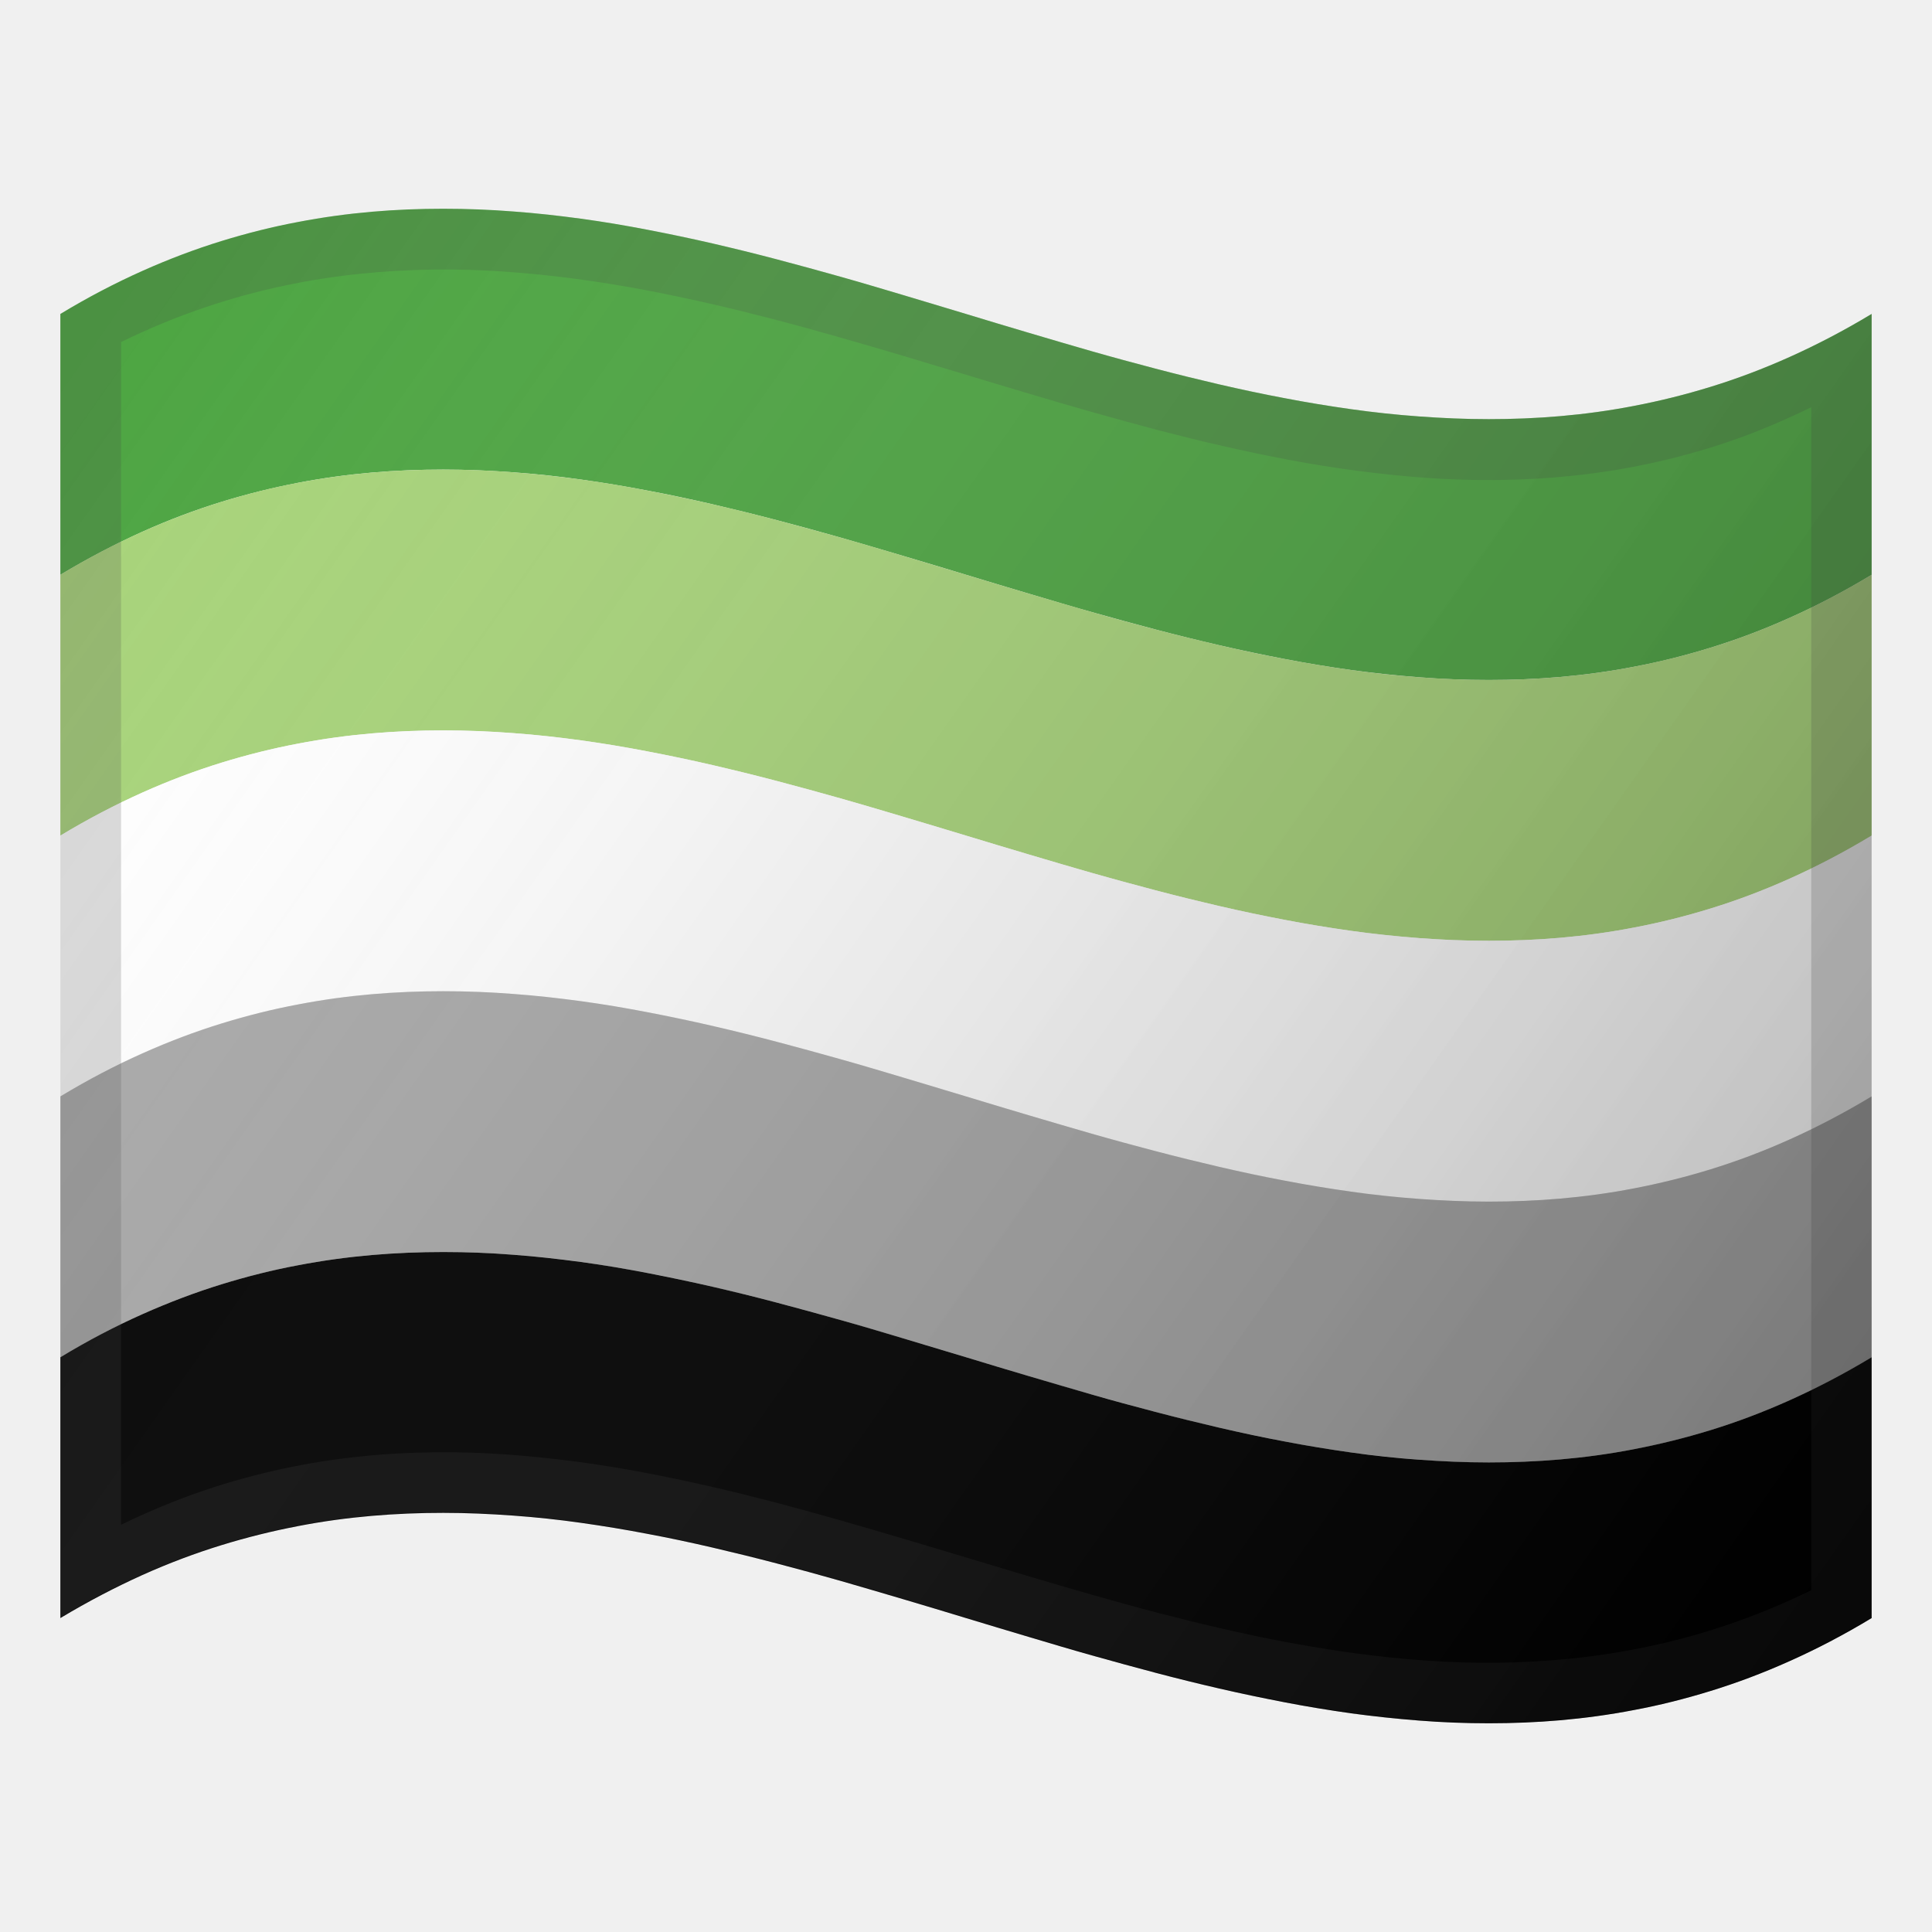
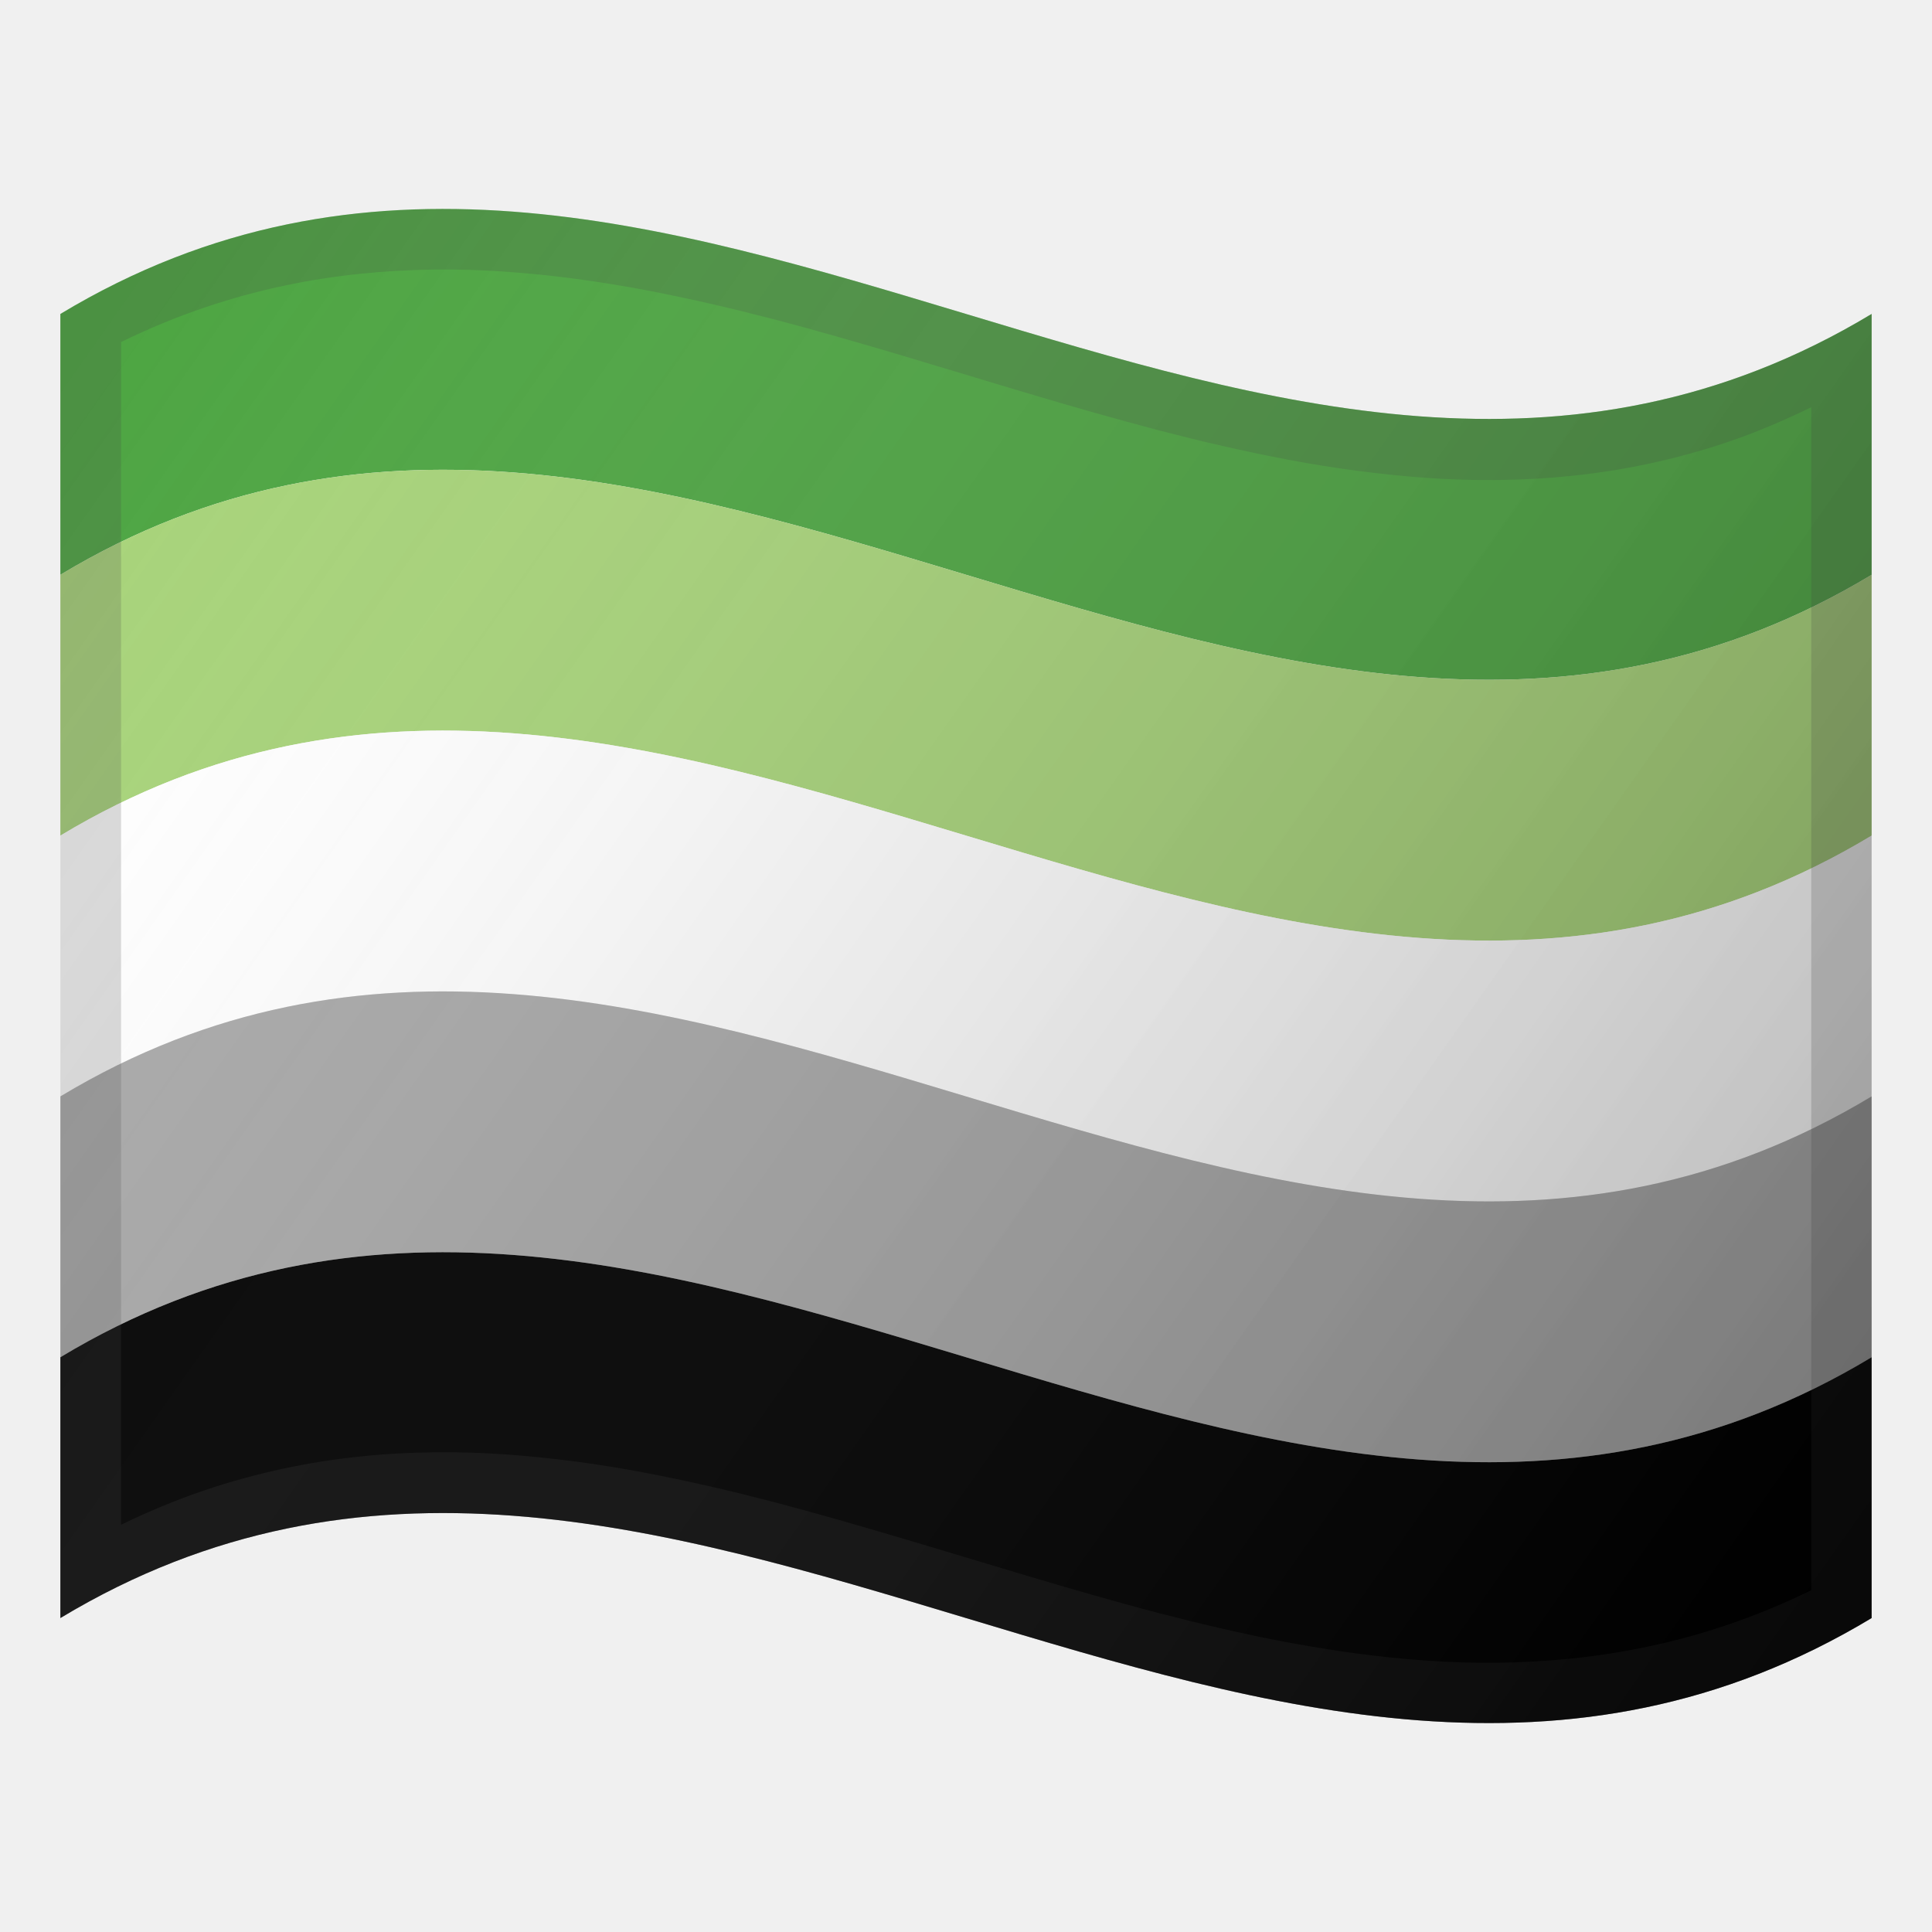
<svg xmlns="http://www.w3.org/2000/svg" enable-background="new 0 0 128 128" viewBox="0 0 128 128">
  <linearGradient id="b" x1="-153" x2="-85.917" y1="-607.79" y2="-607.79" gradientUnits="userSpaceOnUse">
    <stop stop-color="#fff" stop-opacity="0" offset="0" />
    <stop stop-opacity=".287" offset=".287" />
    <stop offset=".525" />
    <stop stop-opacity=".249" offset=".753" />
    <stop stop-color="#fff" stop-opacity="0" offset="1" />
  </linearGradient>
  <rect x="-153" y="-651.76" width="67.08" height="87.93" fill="url(#b)" opacity=".2" />
-   <path d="m124 38.08c-1.85 1.12-3.66 2.06-5.43 2.85-1.78 0.8-3.52 1.45-5.24 1.98s-3.4 0.95-5.06 1.26c-1.66 0.32-3.29 0.54-4.89 0.68s-3.19 0.2-4.75 0.2-3.1-0.06-4.62-0.18-3.02-0.28-4.5-0.48c-1.48-0.21-2.95-0.45-4.4-0.73s-2.89-0.58-4.32-0.91-2.85-0.68-4.25-1.05c-1.41-0.37-2.81-0.76-4.21-1.15s-2.79-0.81-4.17-1.22c-1.39-0.41-2.77-0.83-4.16-1.25-1.38-0.42-2.77-0.84-4.16-1.25s-2.78-0.82-4.17-1.22c-1.4-0.4-2.8-0.78-4.21-1.15s-2.83-0.72-4.25-1.05-2.87-0.64-4.32-0.91c-1.45-0.28-2.92-0.52-4.4-0.73s-2.98-0.37-4.5-0.48-3.06-0.18-4.62-0.18-3.14 0.06-4.75 0.2-3.24 0.36-4.89 0.68c-1.66 0.32-3.34 0.73-5.06 1.26s-3.46 1.18-5.24 1.98c-1.77 0.8-3.58 1.74-5.43 2.85v-17.28c1.85-1.12 3.66-2.06 5.43-2.85s3.52-1.45 5.24-1.98 3.4-0.95 5.06-1.26c1.66-0.32 3.29-0.54 4.89-0.68 1.61-0.14 3.19-0.2 4.75-0.2s3.1 0.06 4.62 0.18c1.52 0.11 3.02 0.28 4.5 0.48s2.95 0.45 4.4 0.73 2.89 0.58 4.32 0.91 2.85 0.68 4.25 1.05c1.41 0.37 2.81 0.76 4.21 1.15s2.79 0.81 4.17 1.22 2.77 0.83 4.16 1.25c1.38 0.42 2.77 0.84 4.16 1.25s2.78 0.82 4.17 1.22 2.8 0.78 4.21 1.15 2.83 0.72 4.25 1.05c1.43 0.33 2.87 0.64 4.32 0.91 1.45 0.28 2.92 0.52 4.4 0.73s2.98 0.37 4.5 0.48 3.06 0.18 4.62 0.18 3.14-0.06 4.75-0.2 3.24-0.36 4.89-0.68c1.66-0.32 3.34-0.73 5.06-1.26s3.46-1.18 5.24-1.98 3.59-1.74 5.43-2.85v17.28z" fill="#4DA542" />
-   <path d="m124 55.36c-1.85 1.12-3.66 2.06-5.43 2.85-1.78 0.8-3.52 1.45-5.24 1.98s-3.4 0.95-5.06 1.26c-1.66 0.32-3.29 0.54-4.89 0.68s-3.19 0.2-4.75 0.2-3.1-0.06-4.62-0.18-3.02-0.28-4.5-0.48c-1.48-0.21-2.95-0.45-4.4-0.73s-2.89-0.58-4.32-0.91-2.85-0.68-4.25-1.05c-1.41-0.37-2.81-0.76-4.21-1.15s-2.79-0.81-4.17-1.22c-1.39-0.41-2.77-0.83-4.16-1.25-1.38-0.42-2.77-0.84-4.16-1.25s-2.78-0.82-4.17-1.22c-1.4-0.4-2.8-0.78-4.21-1.15s-2.83-0.72-4.25-1.05-2.87-0.64-4.32-0.91c-1.45-0.28-2.92-0.52-4.4-0.73s-2.98-0.37-4.5-0.48-3.06-0.18-4.62-0.18-3.14 0.06-4.75 0.2-3.24 0.36-4.89 0.68c-1.66 0.32-3.34 0.73-5.06 1.26s-3.46 1.18-5.24 1.98c-1.77 0.8-3.58 1.74-5.43 2.85v-17.28c1.85-1.12 3.66-2.06 5.43-2.85s3.52-1.45 5.24-1.98 3.4-0.95 5.06-1.26c1.66-0.32 3.29-0.54 4.89-0.68 1.61-0.14 3.19-0.2 4.75-0.2s3.1 0.06 4.62 0.18c1.52 0.11 3.02 0.28 4.5 0.48s2.95 0.45 4.4 0.73 2.89 0.58 4.32 0.91 2.85 0.68 4.25 1.05c1.41 0.37 2.81 0.76 4.21 1.15s2.79 0.81 4.17 1.22 2.77 0.83 4.16 1.25c1.38 0.42 2.77 0.84 4.16 1.25s2.78 0.82 4.17 1.22 2.8 0.78 4.21 1.15 2.83 0.72 4.25 1.05c1.43 0.33 2.87 0.64 4.32 0.91 1.45 0.28 2.92 0.52 4.4 0.73s2.98 0.37 4.5 0.48 3.06 0.18 4.62 0.18 3.14-0.06 4.75-0.2 3.24-0.36 4.89-0.68c1.66-0.32 3.34-0.73 5.06-1.26s3.46-1.18 5.24-1.98 3.59-1.74 5.43-2.85v17.28z" fill="#A7D379" />
-   <path d="m124 72.64c-1.85 1.12-3.66 2.06-5.43 2.85-1.78 0.8-3.52 1.45-5.24 1.98s-3.4 0.95-5.06 1.26c-1.66 0.32-3.29 0.54-4.89 0.68s-3.19 0.2-4.75 0.2-3.1-0.06-4.62-0.18-3.02-0.28-4.5-0.48c-1.48-0.21-2.95-0.45-4.4-0.73s-2.89-0.58-4.32-0.91-2.85-0.68-4.25-1.05c-1.41-0.37-2.81-0.76-4.21-1.15s-2.79-0.81-4.17-1.22c-1.39-0.41-2.77-0.83-4.16-1.25-1.38-0.42-2.77-0.84-4.16-1.25s-2.78-0.82-4.17-1.22c-1.4-0.4-2.8-0.78-4.21-1.15s-2.83-0.72-4.25-1.05-2.87-0.64-4.32-0.91c-1.45-0.28-2.92-0.52-4.4-0.73s-2.98-0.37-4.5-0.48-3.06-0.18-4.62-0.18-3.14 0.06-4.75 0.2-3.24 0.36-4.89 0.68c-1.66 0.32-3.34 0.73-5.06 1.26s-3.46 1.18-5.24 1.98c-1.77 0.8-3.58 1.74-5.43 2.85v-17.28c1.85-1.12 3.66-2.06 5.43-2.85s3.52-1.45 5.24-1.98 3.4-0.95 5.06-1.26c1.66-0.32 3.29-0.54 4.89-0.68 1.61-0.14 3.19-0.2 4.75-0.2s3.1 0.06 4.62 0.18c1.52 0.11 3.02 0.28 4.5 0.48s2.95 0.45 4.4 0.73 2.89 0.58 4.32 0.91 2.85 0.68 4.25 1.05c1.41 0.37 2.81 0.76 4.21 1.15s2.79 0.81 4.17 1.22 2.77 0.83 4.16 1.25c1.38 0.42 2.77 0.84 4.16 1.25s2.78 0.82 4.17 1.22 2.8 0.78 4.21 1.15 2.83 0.72 4.25 1.05c1.43 0.33 2.87 0.64 4.32 0.91 1.45 0.28 2.92 0.52 4.4 0.73s2.98 0.37 4.5 0.48 3.06 0.18 4.62 0.18 3.14-0.06 4.75-0.2 3.24-0.36 4.89-0.68c1.66-0.32 3.34-0.73 5.06-1.26s3.46-1.18 5.24-1.98 3.59-1.74 5.43-2.85v17.28z" fill="#FFF" />
-   <path d="m124 89.92c-1.85 1.12-3.66 2.06-5.43 2.85-1.78 0.8-3.52 1.45-5.24 1.98s-3.4 0.95-5.06 1.26c-1.66 0.32-3.29 0.54-4.89 0.68s-3.19 0.2-4.75 0.2-3.1-0.06-4.62-0.18-3.02-0.28-4.5-0.48c-1.48-0.21-2.95-0.45-4.4-0.73s-2.89-0.58-4.32-0.91-2.85-0.68-4.25-1.05c-1.41-0.37-2.81-0.76-4.21-1.15s-2.79-0.81-4.17-1.22c-1.39-0.41-2.77-0.83-4.16-1.25-1.38-0.42-2.77-0.84-4.16-1.25s-2.78-0.82-4.17-1.22c-1.4-0.4-2.8-0.78-4.21-1.15s-2.83-0.72-4.25-1.05-2.87-0.64-4.32-0.91c-1.45-0.28-2.92-0.52-4.4-0.73s-2.98-0.37-4.5-0.48-3.06-0.18-4.62-0.18-3.14 0.06-4.75 0.2-3.24 0.36-4.89 0.68c-1.66 0.32-3.34 0.73-5.06 1.26s-3.46 1.18-5.24 1.98c-1.77 0.8-3.58 1.74-5.43 2.85v-17.28c1.85-1.12 3.66-2.06 5.43-2.85s3.52-1.45 5.24-1.98 3.4-0.95 5.06-1.26c1.66-0.32 3.29-0.54 4.89-0.68 1.61-0.14 3.19-0.2 4.75-0.2s3.1 0.06 4.62 0.18c1.52 0.11 3.02 0.28 4.5 0.48s2.95 0.45 4.4 0.73 2.89 0.58 4.32 0.91 2.85 0.68 4.25 1.05c1.41 0.37 2.81 0.76 4.21 1.15s2.79 0.81 4.17 1.22 2.77 0.83 4.16 1.25c1.38 0.42 2.77 0.84 4.16 1.25s2.78 0.82 4.17 1.22 2.8 0.78 4.21 1.15 2.83 0.72 4.25 1.05c1.43 0.33 2.87 0.64 4.32 0.91 1.45 0.28 2.92 0.52 4.4 0.73s2.98 0.37 4.5 0.48 3.06 0.18 4.62 0.18 3.14-0.06 4.75-0.2 3.24-0.36 4.89-0.68c1.66-0.32 3.34-0.73 5.06-1.26s3.46-1.18 5.24-1.98 3.59-1.74 5.43-2.85v17.28z" fill="#A9A9A9" />
-   <path d="m124 107.20c-1.85 1.12-3.66 2.06-5.43 2.85-1.78 0.8-3.52 1.45-5.24 1.98s-3.4 0.95-5.06 1.26c-1.66 0.32-3.29 0.54-4.89 0.68s-3.19 0.2-4.75 0.2-3.1-0.06-4.62-0.18-3.02-0.28-4.5-0.48c-1.48-0.21-2.95-0.45-4.4-0.73s-2.89-0.58-4.32-0.91-2.85-0.68-4.25-1.05c-1.41-0.37-2.81-0.76-4.21-1.15s-2.79-0.81-4.17-1.22c-1.39-0.41-2.77-0.83-4.16-1.25-1.38-0.42-2.77-0.84-4.16-1.25s-2.78-0.82-4.17-1.22c-1.4-0.4-2.8-0.78-4.21-1.15s-2.83-0.72-4.25-1.05-2.87-0.64-4.32-0.91c-1.45-0.28-2.92-0.52-4.4-0.73s-2.98-0.37-4.5-0.48-3.06-0.18-4.62-0.18-3.14 0.06-4.75 0.2-3.24 0.36-4.89 0.68c-1.66 0.32-3.34 0.73-5.06 1.26s-3.46 1.18-5.24 1.98c-1.77 0.8-3.58 1.74-5.43 2.85v-17.28c1.85-1.12 3.66-2.06 5.43-2.85s3.52-1.45 5.24-1.98 3.4-0.95 5.06-1.26c1.66-0.32 3.29-0.54 4.89-0.68 1.61-0.14 3.19-0.2 4.75-0.2s3.1 0.06 4.62 0.18c1.52 0.11 3.02 0.28 4.5 0.48s2.95 0.45 4.4 0.73 2.89 0.58 4.32 0.91 2.85 0.68 4.25 1.05c1.41 0.37 2.81 0.76 4.21 1.15s2.79 0.81 4.17 1.22 2.77 0.83 4.16 1.25c1.38 0.42 2.77 0.84 4.16 1.25s2.78 0.82 4.17 1.22 2.8 0.78 4.21 1.15 2.83 0.72 4.25 1.05c1.43 0.33 2.87 0.64 4.32 0.91 1.45 0.28 2.92 0.52 4.4 0.73s2.98 0.37 4.5 0.48 3.06 0.18 4.62 0.18 3.14-0.06 4.75-0.2 3.24-0.36 4.89-0.68c1.66-0.32 3.34-0.73 5.06-1.26s3.46-1.18 5.24-1.98 3.59-1.74 5.43-2.85v17.28z" />
-   <g opacity=".2">
-     <path d="m120 26.98v5.44 4.72 4.48s0 3.06 0 4.72v5.44 5.33s0 3.2 0 4.69v4.37 4.37 4.69s0 3.41 0 5.33v5.44s0 3.21 0 4.72v4.48 4.72s0 3.45 0 5.44c-1.87 0.91-3.69 1.66-5.49 2.27-1.79 0.61-3.55 1.09-5.27 1.45s-3.42 0.63-5.08 0.8-3.3 0.26-4.9 0.28-3.19-0.03-4.75-0.14-3.09-0.27-4.61-0.47-3.01-0.45-4.49-0.72-2.95-0.59-4.4-0.92-2.89-0.69-4.32-1.06-2.85-0.77-4.26-1.17-2.82-0.81-4.22-1.23l-4.2-1.26c-1.4-0.42-2.8-0.85-4.2-1.26s-2.81-0.83-4.22-1.23-2.83-0.79-4.26-1.17c-1.43-0.37-2.87-0.73-4.32-1.06s-2.92-0.64-4.4-0.92-2.98-0.52-4.49-0.72c-1.52-0.2-3.05-0.36-4.61-0.47s-3.14-0.16-4.75-0.14-3.24 0.1-4.9 0.28c-1.66 0.17-3.35 0.43-5.08 0.8-1.72 0.37-3.48 0.84-5.27 1.45s-3.62 1.36-5.49 2.27v-5.44-4.72-4.48-4.72-5.44-5.33s0-3.2 0-4.69 0-2.93 0-4.37v-4.37s0-3.04 0-4.69 0-3.41 0-5.33v-5.43-4.72s0-2.97 0-4.48v-4.72-5.43c1.87-0.91 3.69-1.66 5.49-2.27s3.55-1.09 5.27-1.45c1.72-0.37 3.42-0.63 5.08-0.8s3.3-0.26 4.9-0.28c1.61-0.02 3.19 0.03 4.75 0.14s3.09 0.27 4.61 0.47 3.01 0.45 4.49 0.72c1.48 0.28 2.95 0.59 4.4 0.92s2.89 0.69 4.32 1.06 2.85 0.77 4.26 1.17 2.82 0.81 4.22 1.23 2.8 0.84 4.2 1.26 2.8 0.85 4.2 1.26c1.4 0.42 2.81 0.83 4.22 1.23s2.83 0.79 4.26 1.17c1.43 0.37 2.87 0.73 4.32 1.06s2.92 0.64 4.4 0.92 2.98 0.52 4.49 0.72c1.52 0.2 3.05 0.36 4.61 0.47s3.14 0.16 4.75 0.14 3.24-0.1 4.9-0.28c1.66-0.17 3.35-0.43 5.08-0.8 1.72-0.37 3.48-0.84 5.27-1.45s3.62-1.38 5.49-2.29m4-6.18c-1.85 1.12-3.66 2.06-5.43 2.85-1.78 0.8-3.52 1.45-5.24 1.98s-3.4 0.95-5.06 1.26c-1.66 0.32-3.29 0.54-4.89 0.68s-3.19 0.2-4.75 0.2-3.1-0.06-4.62-0.18c-1.52-0.11-3.02-0.28-4.5-0.48-1.48-0.21-2.95-0.45-4.4-0.73s-2.89-0.58-4.32-0.91-2.85-0.68-4.25-1.05c-1.41-0.37-2.81-0.76-4.21-1.15s-2.79-0.81-4.17-1.22c-1.39-0.41-2.77-0.83-4.16-1.25-1.38-0.42-2.77-0.84-4.16-1.25s-2.78-0.82-4.17-1.22-2.8-0.78-4.21-1.15-2.83-0.72-4.25-1.05c-1.43-0.33-2.87-0.64-4.32-0.91-1.45-0.28-2.92-0.52-4.4-0.73s-2.98-0.37-4.5-0.48-3.06-0.18-4.62-0.18-3.14 0.06-4.75 0.2-3.24 0.36-4.89 0.68c-1.66 0.32-3.34 0.73-5.06 1.26s-3.46 1.18-5.24 1.98-3.58 1.73-5.43 2.85v5.33s0 3.2 0 4.69v4.37 4.37 4.69s0 3.41 0 5.33v0.02 5.33s0 3.2 0 4.69v4.37 4.37 4.69s0 3.41 0 5.33v5.33s0 3.2 0 4.69 0 2.93 0 4.37 0 2.88 0 4.37 0 3.04 0 4.69 0 3.41 0 5.33c1.85-1.12 3.66-2.06 5.43-2.85 1.78-0.8 3.52-1.45 5.24-1.98s3.4-0.95 5.06-1.26c1.66-0.32 3.29-0.54 4.89-0.68 1.61-0.14 3.19-0.2 4.75-0.2s3.1 0.06 4.62 0.18c1.52 0.11 3.02 0.28 4.5 0.48 1.48 0.21 2.95 0.45 4.4 0.73s2.89 0.58 4.32 0.91 2.85 0.68 4.25 1.05c1.41 0.37 2.81 0.76 4.21 1.15 1.4 0.4 2.79 0.81 4.17 1.22s2.77 0.83 4.16 1.25c1.38 0.42 2.77 0.84 4.16 1.25s2.78 0.82 4.17 1.22c1.4 0.4 2.8 0.78 4.21 1.15s2.83 0.72 4.25 1.05c1.43 0.33 2.87 0.64 4.32 0.91 1.45 0.28 2.92 0.52 4.4 0.73s2.98 0.37 4.5 0.48 3.06 0.18 4.62 0.18 3.14-0.06 4.75-0.2 3.24-0.36 4.89-0.68c1.66-0.32 3.34-0.73 5.06-1.26s3.46-1.18 5.24-1.98 3.59-1.74 5.43-2.85v-5.33s0-3.2 0-4.69 0-2.93 0-4.37 0-2.88 0-4.37 0-3.04 0-4.69 0-3.41 0-5.33v-5.33s0-3.2 0-4.69v-4.37-4.37-4.69s0-3.41 0-5.33v-0.02-5.33s0-3.2 0-4.69v-4.37-4.37-4.69s0-3.41 0-5.33z" fill="#424242" />
-   </g>
+   <path d="M4 20.8c40 -24.1 80 24.1 120 0v17.28c-40 24.1 -80 -24.1 -120 0z" fill="#4DA542" />
+   <path d="M4 38.08c40 -24.1 80 24.1 120 0v17.28c-40 24.1 -80 -24.1 -120 0z" fill="#A7D379" />
+   <path d="M4 55.36c40 -24.1 80 24.1 120 0v17.28c-40 24.1 -80 -24.1 -120 0z" fill="#FFF" />
+   <path d="M4 72.64c40 -24.1 80 24.1 120 0v17.28c-40 24.1 -80 -24.1 -120 0z" fill="#A9A9A9" />
+   <path d="M4 89.92c40 -24.1 80 24.1 120 0v17.28c-40 24.1 -80 -24.1 -120 0z" />
+   <path d="m120 26.98v5.44 4.72 4.48s0 3.06 0 4.72v5.44 5.33s0 3.2 0 4.69v4.37 4.37 4.69s0 3.41 0 5.33v5.44s0 3.21 0 4.72v4.48 4.72s0 3.45 0 5.44c-1.87 0.91-3.69 1.66-5.49 2.27-1.79 0.61-3.55 1.09-5.27 1.45s-3.42 0.63-5.08 0.8-3.3 0.26-4.9 0.28-3.19-0.03-4.75-0.14-3.09-0.27-4.61-0.47-3.01-0.45-4.49-0.72-2.95-0.59-4.4-0.92-2.89-0.69-4.32-1.06-2.85-0.77-4.26-1.17-2.82-0.81-4.22-1.23l-4.2-1.26c-1.4-0.42-2.8-0.85-4.2-1.26s-2.81-0.83-4.22-1.23-2.83-0.79-4.26-1.17c-1.43-0.37-2.87-0.73-4.32-1.06s-2.92-0.64-4.4-0.92-2.98-0.52-4.49-0.72c-1.52-0.2-3.05-0.36-4.61-0.47s-3.14-0.16-4.75-0.14-3.24 0.1-4.9 0.28c-1.66 0.17-3.35 0.43-5.08 0.8-1.72 0.37-3.48 0.84-5.27 1.45s-3.62 1.36-5.49 2.27v-5.44-4.72-4.48-4.72-5.44-5.33s0-3.2 0-4.69 0-2.93 0-4.37v-4.37s0-3.04 0-4.69 0-3.41 0-5.33v-5.43-4.72s0-2.97 0-4.48v-4.72-5.43c1.87-0.91 3.69-1.66 5.49-2.27s3.55-1.09 5.27-1.45c1.72-0.37 3.42-0.63 5.08-0.8s3.3-0.26 4.9-0.28c1.61-0.02 3.19 0.03 4.75 0.14s3.09 0.27 4.61 0.47 3.01 0.45 4.49 0.72c1.48 0.28 2.95 0.59 4.4 0.92s2.89 0.69 4.32 1.06 2.85 0.77 4.26 1.17 2.82 0.81 4.22 1.23 2.8 0.84 4.2 1.26 2.8 0.85 4.2 1.26c1.4 0.42 2.81 0.83 4.22 1.23s2.83 0.79 4.26 1.17c1.43 0.37 2.87 0.73 4.32 1.06s2.92 0.64 4.4 0.92 2.98 0.52 4.49 0.72c1.52 0.2 3.05 0.36 4.61 0.47s3.14 0.16 4.75 0.14 3.24-0.1 4.9-0.28c1.66-0.17 3.35-0.43 5.08-0.8 1.72-0.37 3.48-0.84 5.27-1.45s3.62-1.38 5.49-2.29m4-6.18c-40 24.1 -80 -24.1 -120 0v86.4c40-24.1 80 24.1 120 0z" fill="#424242" opacity=".2" />
  <linearGradient id="a" x1="5.37" x2="122.37" y1="22.659" y2="105.16" gradientUnits="userSpaceOnUse">
    <stop stop-color="#fff" stop-opacity="0" offset="0" />
    <stop stop-color="#C8C8C8" stop-opacity=".165" offset=".165" />
    <stop stop-color="#828282" stop-opacity=".393" offset=".393" />
    <stop stop-color="#4A4A4A" stop-opacity=".6" offset=".6" />
    <stop stop-color="#222" stop-opacity=".776" offset=".776" />
    <stop stop-color="#090909" stop-opacity=".915" offset=".915" />
    <stop offset="1" />
  </linearGradient>
-   <path d="m124 107.2c-1.85 1.12-3.66 2.06-5.43 2.85-1.78 0.8-3.52 1.45-5.24 1.98s-3.4 0.95-5.06 1.26c-1.66 0.32-3.29 0.54-4.89 0.68-1.61 0.14-3.19 0.2-4.75 0.2s-3.1-0.06-4.62-0.18c-1.52-0.11-3.02-0.28-4.5-0.48-1.48-0.21-2.95-0.45-4.4-0.73s-2.89-0.58-4.32-0.91-2.85-0.68-4.25-1.05-2.81-0.76-4.21-1.15c-1.4-0.4-2.79-0.81-4.17-1.22-1.39-0.41-2.77-0.83-4.16-1.25-1.38-0.42-2.77-0.84-4.16-1.25s-2.78-0.82-4.17-1.22c-1.4-0.4-2.8-0.78-4.21-1.15s-2.83-0.72-4.25-1.05-2.87-0.64-4.32-0.91c-1.45-0.28-2.92-0.52-4.4-0.73s-2.98-0.37-4.5-0.48-3.06-0.18-4.62-0.18-3.14 0.06-4.75 0.2-3.24 0.36-4.89 0.68c-1.66 0.32-3.34 0.73-5.06 1.26s-3.46 1.18-5.24 1.98-3.59 1.74-5.43 2.85v-5.61-5.32-5.07-4.86-4.68s0-3.05 0-4.54v-4.43s0-2.92 0-4.36 0-2.89 0-4.33v-4.33-4.36-4.43s0-3 0-4.54 0-3.09 0-4.68v-4.86s0-3.34 0-5.07v-5.32-5.61c1.85-1.12 3.66-2.06 5.43-2.85s3.52-1.45 5.24-1.98 3.4-0.95 5.06-1.26c1.66-0.32 3.29-0.54 4.89-0.68 1.61-0.14 3.19-0.2 4.75-0.2s3.1 0.06 4.62 0.18c1.52 0.11 3.02 0.28 4.5 0.48s2.95 0.45 4.4 0.73 2.89 0.58 4.32 0.91 2.85 0.68 4.25 1.05c1.41 0.37 2.81 0.76 4.21 1.15s2.79 0.81 4.17 1.22 2.77 0.83 4.16 1.25c1.38 0.42 2.77 0.84 4.16 1.25s2.78 0.82 4.17 1.22 2.8 0.78 4.21 1.15 2.83 0.72 4.25 1.05c1.43 0.33 2.87 0.64 4.32 0.91 1.45 0.28 2.92 0.52 4.4 0.73s2.98 0.37 4.5 0.48 3.06 0.18 4.62 0.18 3.14-0.06 4.75-0.2 3.24-0.36 4.89-0.68c1.66-0.32 3.34-0.73 5.06-1.26s3.46-1.18 5.24-1.98 3.59-1.74 5.43-2.85v5.61 5.32 5.07s0 3.27 0 4.86v4.68s0 3.05 0 4.54 0 2.97 0 4.43v4.36 4.33 4.33s0 2.9 0 4.36 0 2.94 0 4.43v4.54s0 3.09 0 4.68v4.86 5.07 5.32 5.61z" fill="url(#a)" opacity=".3" />
+   <path d="M4 20.8c40 -24.1 80 24.1 120 0v86.4c-40 24.1 -80 -24.1 -120 0z" fill="url(#a)" opacity=".3" />
</svg>
